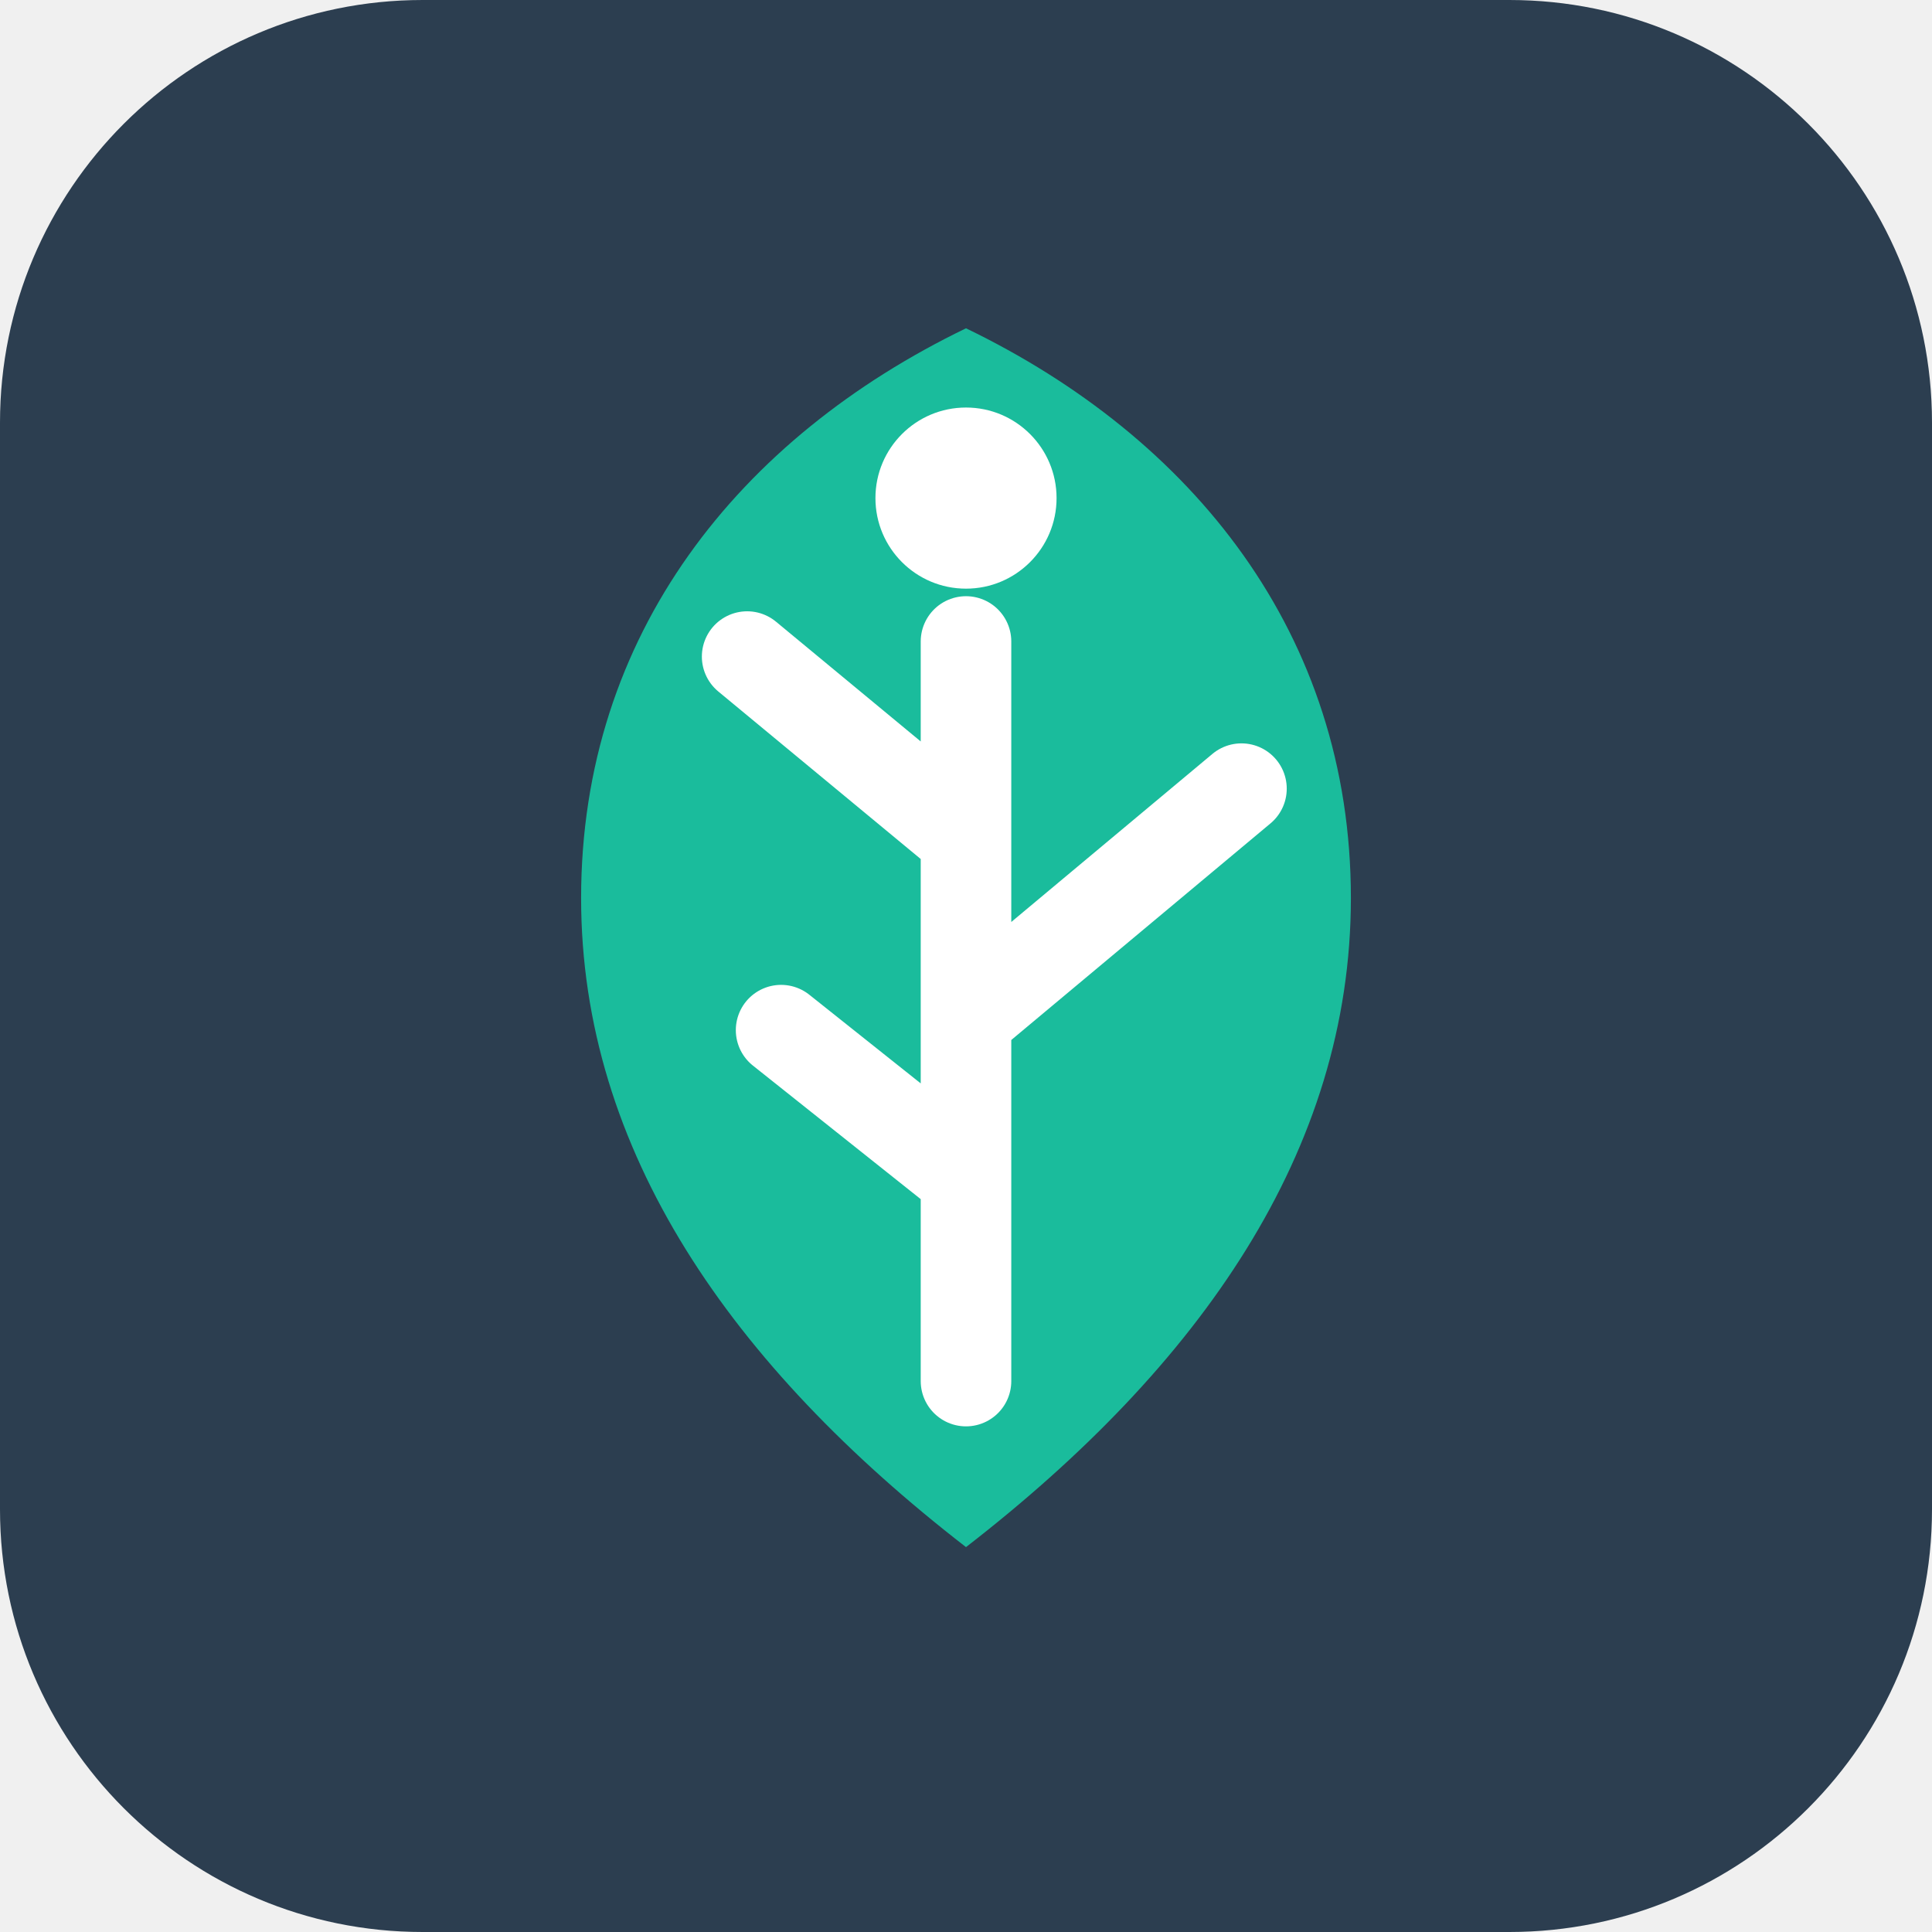
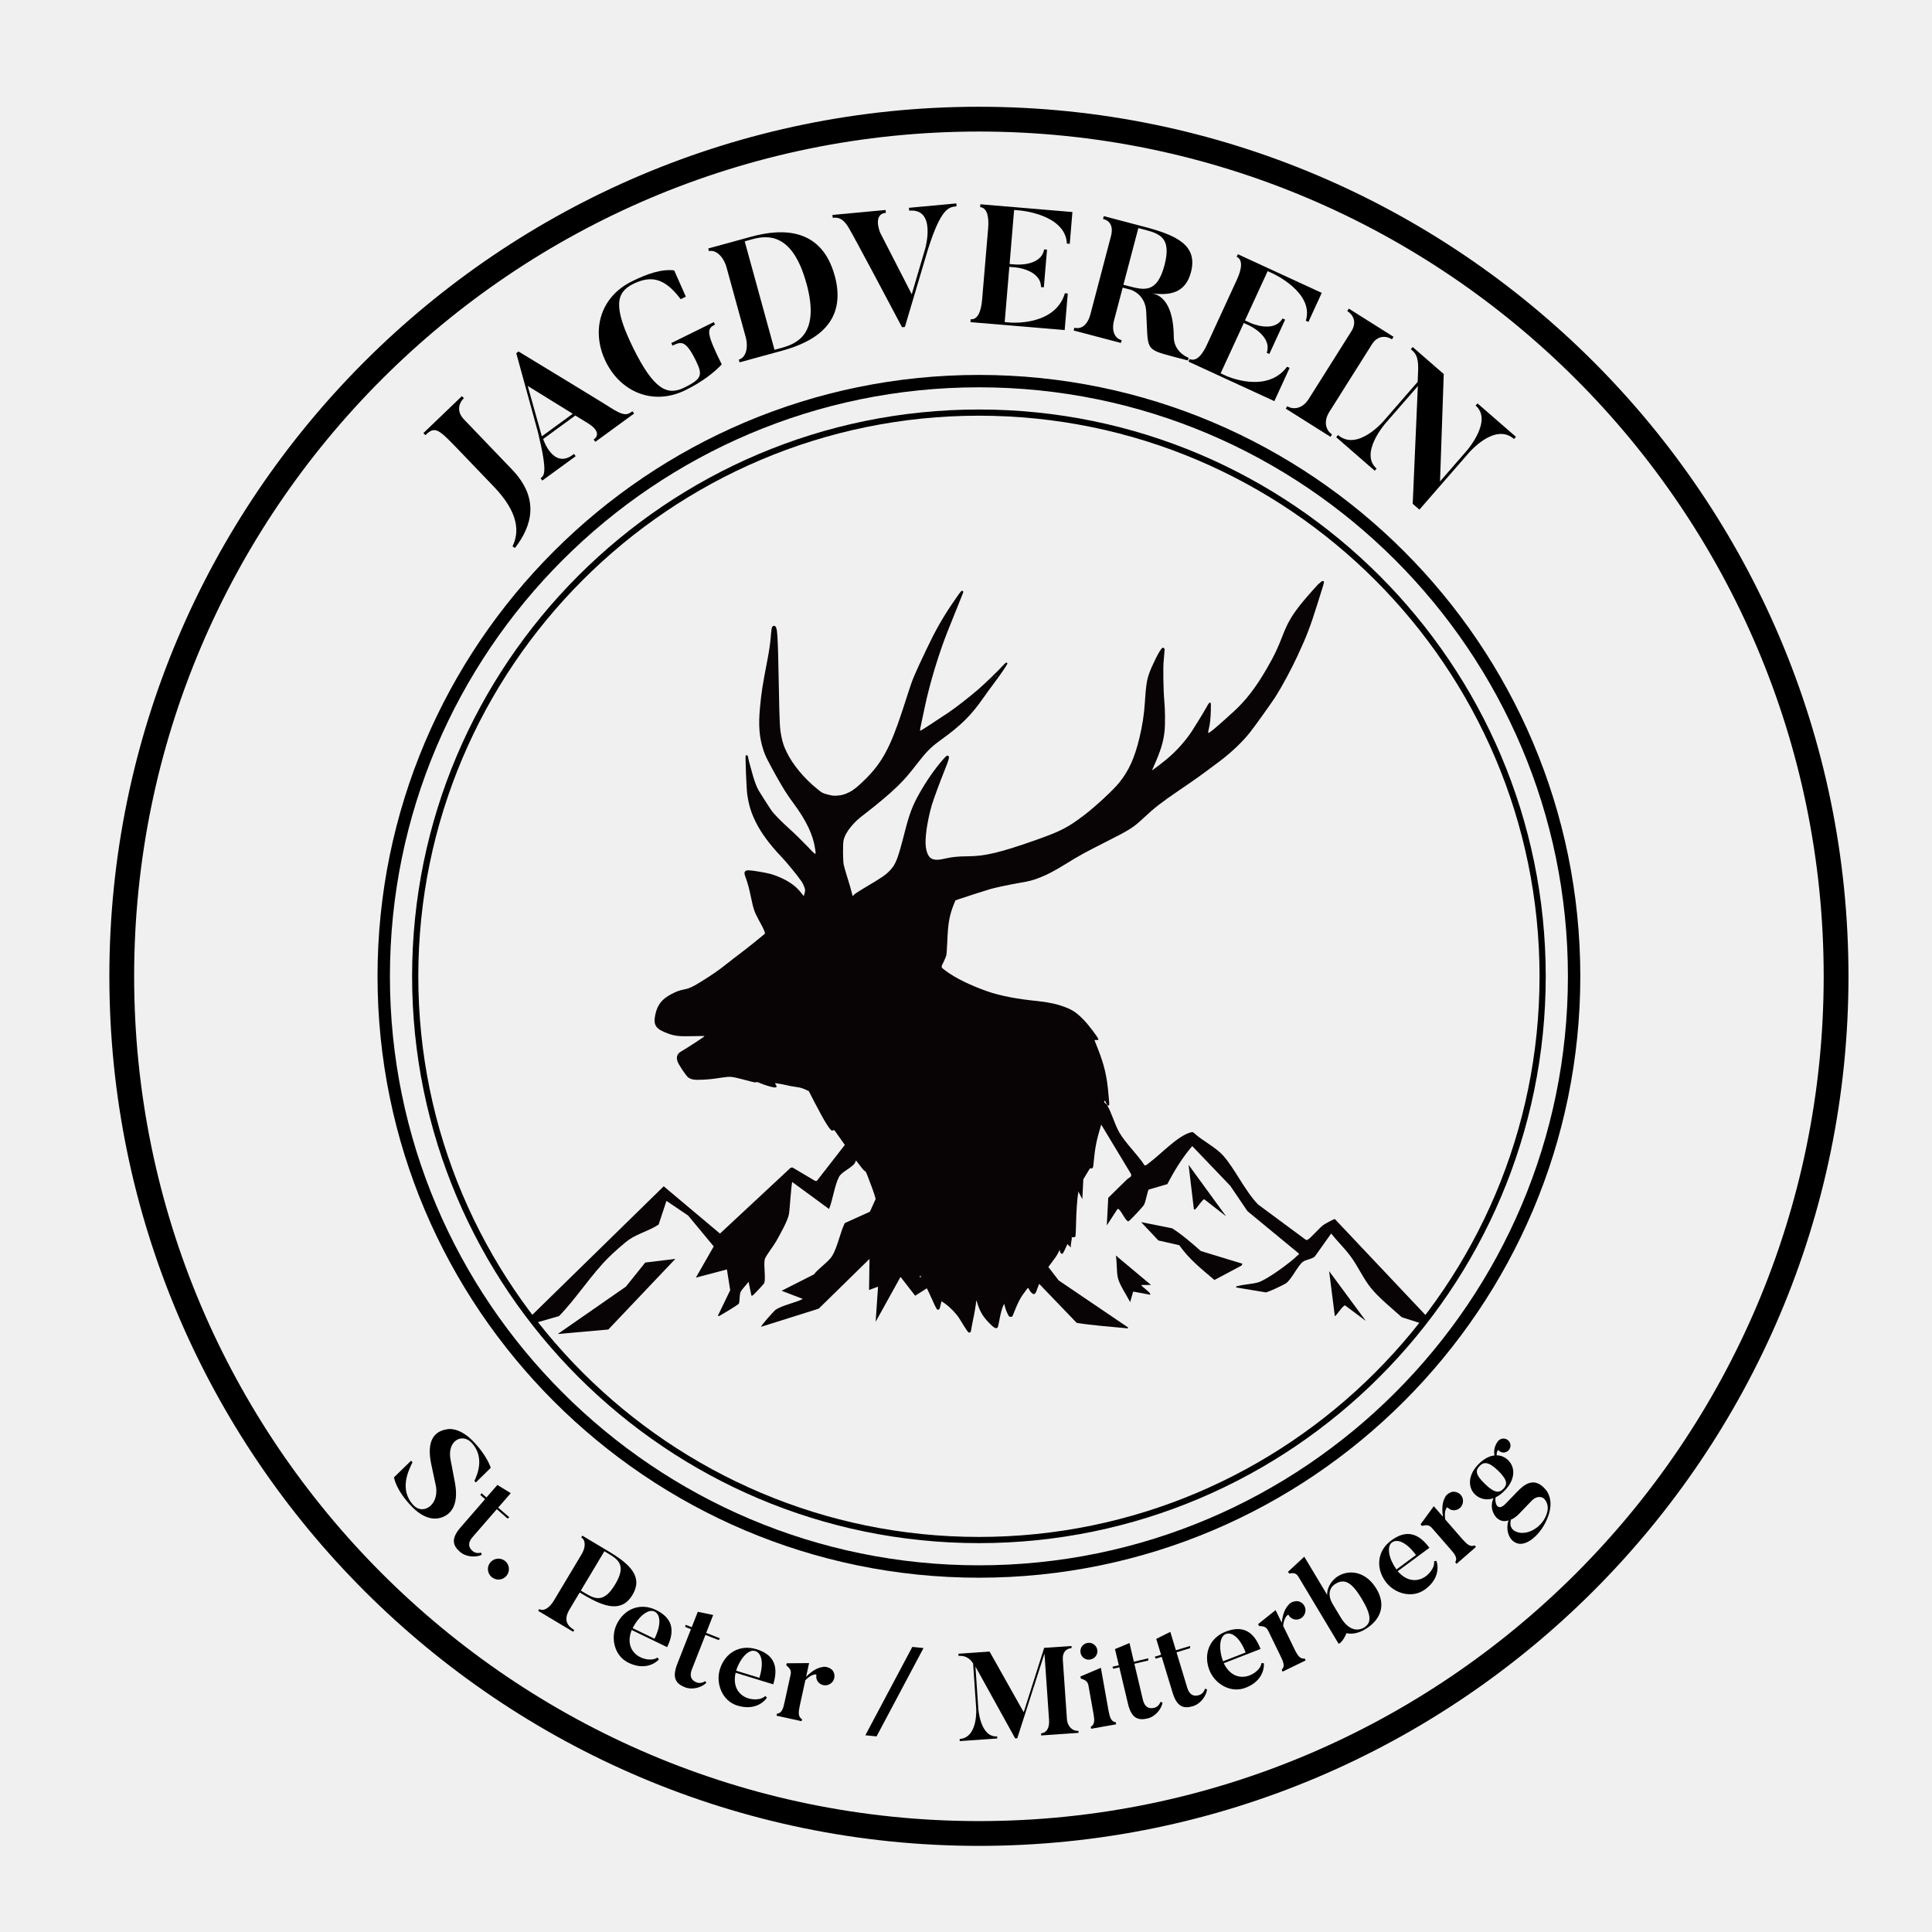
- <svg xmlns="http://www.w3.org/2000/svg" viewBox="0 0 512 512">
-   <rect width="512" height="512" rx="112" fill="#2c3e50" />
-   <path d="M256 410c-62-48-102-105-102-172 0-70 42-122 102-151 60 29 102 81 102 151 0 67-40 124-102 172Z" fill="#1abc9c" />
-   <path d="M256 366V170M256 222l-58-48M256 270l73-61M256 312l-49-39" fill="none" stroke="#fff" stroke-width="24" stroke-linecap="round" stroke-linejoin="round" />
-   <circle cx="256" cy="132" r="24" fill="#fff" />
+ <svg xmlns="http://www.w3.org/2000/svg" id="Ebene_1" data-name="Ebene 1" viewBox="0 0 311.81 311.81">
+   <defs>
+     <style>
+       .cls-1 {
+         fill: none;
+       }
+ 
+       .cls-2, .cls-3 {
+         fill: #080305;
+       }
+ 
+       .cls-3 {
+         fill-rule: evenodd;
+       }
+ 
+       .cls-4 {
+         clip-path: url(#clippath);
+       }
+     </style>
+     <clipPath id="clippath">
+       <circle class="cls-1" cx="157.99" cy="157.57" r="90.98" />
+     </clipPath>
+   </defs>
+   <g>
+     <path d="M157.99,254.63c-53.52,0-97.06-43.54-97.06-97.06s43.54-97.06,97.06-97.06,97.06,43.54,97.06,97.06-43.54,97.06-97.06,97.06ZM157.99,62.51c-52.42,0-95.06,42.65-95.06,95.06s42.65,95.06,95.06,95.06,95.06-42.64,95.06-95.06-42.65-95.06-95.06-95.06Z" />
+     <g class="cls-4">
+       <path class="cls-3" d="M212.85,94.18c-.99,1.06-2.46,2.75-3.03,3.48-1.36,1.74-2,2.86-2.71,4.66-.98,2.51-1.38,3.35-2.59,5.46-1.76,3.07-3.41,5.23-5.37,7.02-2.86,2.62-4.04,3.6-4.16,3.48-.02-.02.02-.31.1-.64.2-.82.29-1.61.33-3.01.02-.98.01-1.19-.07-1.22-.16-.06-.28.09-.64.74-.36.67-1.89,3.17-2.37,3.89-1,1.5-2.36,3.04-3.7,4.19-.61.54-2.11,1.7-2.52,1.97l-.2.13.19-.43c1.23-2.75,1.64-4.08,1.84-5.9.12-1.01.09-3.59-.04-4.9-.15-1.54-.22-5.45-.1-6.47.04-.44.1-1.06.12-1.38.04-.55.03-.6-.11-.67-.12-.07-.18-.05-.33.08-.38.34-1.63,2.86-2.07,4.16-.35,1.05-.49,2-.64,4.43-.13,2.1-.4,3.83-.9,5.91-.79,3.23-1.7,5.24-3.27,7.18-.98,1.21-3.83,3.85-5.65,5.23-2.6,1.97-3.75,2.57-7.49,3.9-6.01,2.13-8.46,2.72-11.35,2.73-1.36,0-2.52.12-3.43.33-1,.24-1.47.28-1.97.18-.72-.15-1.12-.77-1.3-2.03-.18-1.29.22-4.17.95-6.69.25-.87,1.24-3.57,2.03-5.54.78-1.93.89-2.37.61-2.48-.17-.07-.28.01-.77.56-1.26,1.4-2.81,3.62-3.93,5.65-1.08,1.94-1.55,3.19-2.34,6.29-1.06,4.14-1.4,5.02-2.31,5.98-.69.75-1.37,1.21-4.17,2.86-.67.4-1.38.85-1.56,1.01l-.33.3-.09-.38c-.11-.5-.44-1.64-.88-3.04-.2-.63-.41-1.39-.47-1.69-.12-.66-.14-3.17-.03-3.81.13-.68.56-1.5,1.22-2.29.69-.82,1.11-1.21,2.28-2.1,2.02-1.55,3.92-3.15,5.27-4.46,1.08-1.06,1.76-1.84,3.19-3.69,1.45-1.87,2.14-2.56,3.65-3.66,3.41-2.46,4.97-4.01,7.01-6.93.33-.48,1.06-1.49,1.63-2.24,1.18-1.58,2.21-3.09,2.21-3.25,0-.05-.06-.12-.12-.14-.09-.04-.25.09-.64.51-.79.87-2.87,2.88-3.99,3.85-1.37,1.18-3.78,3.06-4.79,3.72-2.23,1.48-4.14,2.73-4.35,2.83-.2.11-.21.11-.21-.04,0-.09.11-.67.25-1.29s.37-1.7.51-2.39c.81-3.9,2.34-8.91,3.81-12.54,1.09-2.68,2.31-5.72,2.37-5.9.07-.23,0-.38-.19-.34-.14.02-.46.46-1.68,2.26-1.52,2.25-2.65,4.26-4.1,7.32-1.87,3.93-2.21,4.75-2.81,6.64-.19.59-.65,2.02-1.03,3.17-1.92,5.86-3.28,8.36-5.92,10.98-1.26,1.24-1.92,1.78-2.63,2.13-.74.38-1.22.51-2,.56-.56.04-.75.01-1.41-.16-.93-.25-.9-.22-1.74-.9-2.12-1.7-3.99-3.95-4.96-5.97-.45-.94-.64-1.49-.82-2.38-.29-1.37-.33-2.1-.44-8.07-.17-8.93-.22-9.73-.67-9.9-.37-.14-.51.17-.59,1.27-.09,1.29-.27,2.56-.59,4.23-.77,3.96-.98,5.33-1.19,7.63-.27,2.91-.13,4.77.52,6.82.32.98.53,1.42,1.9,3.91,1.27,2.28,1.92,3.33,2.99,4.76,2.1,2.86,3.15,5.06,3.49,7.37.16,1.09.2,1.11-1.3-.47-.74-.77-1.95-1.97-2.71-2.65-1.66-1.5-2.7-2.58-3.15-3.25-.53-.8-1.75-2.71-1.96-3.07-.32-.56-.68-1.5-.95-2.49-.14-.52-.35-1.27-.46-1.66-.12-.4-.24-.89-.27-1.1-.04-.29-.09-.39-.2-.43-.08-.02-.17-.01-.21.02-.09.09.12,5.39.25,6.28.26,1.76.61,2.91,1.34,4.41.87,1.77,2.26,3.67,4.16,5.66.86.91,2.47,2.86,3.26,3.98.14.21.35.61.44.88.17.49.17.51.06,1.02-.07.28-.14.48-.17.45-.03-.03-.2-.25-.38-.49-.82-1.08-2-1.92-3.64-2.6-1.04-.43-1.59-.57-3.19-.84-1.57-.26-1.99-.27-2.19-.07s-.18.4.07,1.08c.34.93.56,1.76.87,3.26.33,1.64.57,2.36,1.17,3.43.58,1.03.89,1.66,1,2.01.08.25.08.29-.05.4-.08.07-.81.66-1.62,1.32s-1.85,1.47-2.31,1.81-1.45,1.11-2.21,1.71c-1.26,1-2.26,1.7-4.27,2.94-1.18.73-1.69.96-2.49,1.12-.82.17-1.22.3-2.09.76-1.54.8-2.27,1.74-2.6,3.32-.36,1.72.07,2.34,2.13,3.07,1.08.38,1.75.45,3.93.4,1.04-.03,1.89-.04,1.89-.01,0,.09-2.81,1.92-3.77,2.47-.63.35-.82.85-.61,1.57.14.51,1.43,2.42,1.77,2.65.5.33.95.4,2.15.35s1.82-.12,3.28-.35c.68-.1,1.13-.14,1.48-.11.46.04,1.67.33,3.28.77.47.13.64.15.74.09s.24-.03.69.17c.67.28,1.73.61,2.21.67.42.05.52-.11.28-.43-.09-.12-.14-.22-.13-.23.06-.05,1.16.13,1.81.29.38.1,1.05.22,1.48.28.8.11,1.06.18,1.76.5l.4.18.98,1.9c1.47,2.86,2.47,4.48,2.78,4.48.09,0,.2-.04.24-.08.06-.06.14.02.32.27.53.78,2.72,3.85,3.13,4.4,1.26,1.66,1.47,1.91,1.61,1.94.12.04.22.24.44.82.17.43.48,1.25.7,1.84s.54,1.55.69,2.14c.16.59.43,1.4.6,1.79.34.77,2.12,4.05,2.24,4.12.13.08.4-.04.48-.22.04-.1.11-.18.14-.18.07,0,.73,1.31,1.02,2.02.3.75.55,1.64.8,2.88.12.58.26,1.1.3,1.15.17.2.44.08.64-.29l.19-.35.2.23c.25.29,1.71,3.2,2.47,4.91.59,1.33.7,1.52.9,1.52s.28-.16.41-.79c.07-.33.14-.58.17-.57.03.01.32.21.64.45.79.57,1.78,1.62,2.21,2.32,1.24,2.03,1.42,2.28,1.59,2.28.22,0,.3-.14.35-.65.03-.22.12-.69.2-1.05.27-1.24.57-2.99.57-3.3,0-.29.03-.25.25.42.41,1.26.88,2.02,1.82,3,.81.84,1.16,1.03,1.4.75.05-.06.17-.54.26-1.07.18-1.04.46-2.09.67-2.49l.13-.26.14.54c.07.3.25.76.39,1.04.22.45.28.51.48.53.12.01.26-.02.3-.08.04-.05.23-.48.41-.96.38-.98.79-1.81,1.13-2.32.38-.56.95-1.32,1-1.32.03,0,.11.13.18.29.15.33.56.72.75.72s.33-.2.48-.65c.21-.66.98-2.39,1.29-2.91.16-.27.64-.94,1.07-1.48.43-.55.91-1.24,1.06-1.56l.29-.56.04.25c.06.3.19.43.37.4.12-.02.35-.49,1.08-2.14.19-.44.31-.64.35-.59.12.12.61.09.68-.06.04-.07.09-1.05.11-2.18.04-1.96.18-3.88.35-4.92.12-.74.46-1.99.81-2.93.17-.48.36-1.04.41-1.25l.09-.38.21.29c.25.34.51.47.72.36.17-.09.18-.17.28-1.27.18-1.97.47-3.42,1.03-5.24.42-1.34.54-2.01.6-3.39.05-1.22.08-1.26.4-.53.11.25.17.31.3.29.2-.03.2.09.02-1.87-.24-2.83-.66-4.61-1.68-7.22-.26-.67-.5-1.27-.53-1.35-.05-.13-.03-.14.26-.12.29.02.32,0,.32-.14,0-.23-1.55-2.28-2.34-3.09-1.13-1.16-1.76-1.6-3-2.07-1.27-.49-2.7-.8-4.42-.98-3.35-.33-6.06-.85-8.1-1.56-2.78-.97-5.21-2.16-6.73-3.3-.87-.65-.84-.54-.38-1.46.22-.44.43-.97.46-1.18s.1-1.2.14-2.21c.11-2.9.35-4.2,1.1-6.03l.21-.51.52-.19c.6-.22,4.42-1.44,5.11-1.64.82-.24,3.32-.77,4.73-1,1.56-.26,2.27-.45,3.4-.91,1.24-.51,2.19-1.01,3.95-2.09,2.42-1.49,3.09-1.85,6.36-3.51,4.19-2.11,4.62-2.39,6.43-4.09,1.62-1.52,2.72-2.37,5.53-4.29,2.78-1.89,3.34-2.28,6.54-4.68,1.94-1.46,3.66-3.09,4.94-4.68.72-.9,3.35-4.58,4.05-5.65,1.08-1.67,2.64-4.55,3.7-6.85,1.44-3.11,1.99-4.55,3.13-8.17,1.03-3.25,1.12-3.56,1.08-3.68-.09-.25-.38-.12-.82.34ZM160.84,109.08s-.06.07-.12.12c-.12.09-.12.09-.03-.03s.15-.15.15-.09Z" />
+       <g>
+         <path class="cls-2" d="M232.18,214.5l-5.94-1.91c-1.59-1.44-3.67-3.09-5.01-4.75-1.19-1.48-2.09-3.51-3.24-5.06-.95-1.29-2.15-2.44-3.15-3.7l-2.63,3.7c-.5.47-1.48.48-1.99.91-.83.7-1.76,2.75-2.65,3.41-.36.26-2.91,1.46-3.28,1.48l-4.81-.8c.05-.26.28-.22.46-.26.98-.25,2.19-.28,3.13-.56,1.42-.43,5.25-3.23,6.34-4.34.09-.09.27-.11.22-.31l-8.31-6.85-2.77-4.09-6.13-6.4c-1.61,1.87-2.88,3.95-4.02,6.14l-3.01.88c-.18.18-.49,2.01-.76,2.47-.18.31-2.17,2.45-2.43,2.59-.18.16-.21.03-.33-.08-.41-.37-.82-1.31-1.2-1.7-.11-.11-.12-.19-.32-.14l-1.72,2.64.23-4.45c1-1.02,2.05-1.99,3.06-3,.26-.26.81-.35.61-.86l-5.56-9.22c-1.75-2.07-3.73-3.92-5.53-5.94-.78-.87-6.23-7.63-6.72-7.52l-2.78,6.19-2.8,2.48c-.39,2.11-.25,4.6-.72,6.66-.24,1.03-.91,2.09-1.15,3.14-.16.12-3.03-1.66-3.56-1.79-.14-.03-.26-.11-.4,0l-3,4.39c-.29,1.33-.89,2.62-1.21,3.93-.05.2,0,.22.19.19l3.1-1.25-3.96,15.49c1.61-1.19,3.27-2.31,4.86-3.51,1.36-1.03,3.03-2.24,4.3-3.35,1.02-.9,1.78-2.04,2.84-2.9l-.26,12.53-6.03-3.94-6.44,4.08-2.36-3.04-4.02,7.25.39-5.67-1.45.53.07-5.01-8.2,8.03-9.28,2.92c-.14-.11,2.13-2.62,2.33-2.75,1.14-.74,3.14-1.11,4.4-1.74l-3.43-1.32,5.21-2.64c.72-.96,2.36-2.02,2.95-2.99.84-1.37,1.29-3.78,2.03-5.29l4.06-1.84,3.78-8.42-3.98-4.15-2.25,4.74c-.58.82-2.09,1.37-2.54,2.21-.71,1.33-1,3.72-1.61,5.18l-5.93-4.35c-.16.21-.41,4.46-.54,5.19-.2,1.09-1.48,3.33-2.07,4.39-.35.63-1.74,2.43-1.84,2.91-.21.94.22,3.16-.1,3.86-.05.11-1.5,1.67-1.65,1.78-.13.1-.17.26-.4.2l-.46-2.24c-.29.46-1.15,1.27-1.31,1.72s-.1,1.57-.27,1.84c-.1.16-2.9,1.86-3.17,1.97-.08.03-.22.02-.19-.06l1.98-4.1-.53-3.35-5.01,1.32,2.88-5.04-4.13-4.98-3.5-2.37-1.26,3.82c-1.38.94-3.38,1.48-4.72,2.4-.83.57-2.5,2.07-3.25,2.81-2.88,2.82-5.26,6.65-8.11,9.57l-6.4,1.84,23.3-22.79,9.08,7.63,11.41-10.63.29-.04,3.66,2.17h.27s7.86-10.1,7.86-10.1l5.66,5.14,9.16-10.62c2.6-4.22,5.76-7.69,9.96-10.35,5.21,4.04,9.3,9.25,14.18,13.65.8,1.34,1.23,3.14,2,4.46,1.02,1.76,2.94,3.55,4.07,5.3.22.11.66-.33.85-.47,1.77-1.33,4.49-4.25,6.53-4.82.18-.05.34-.11.52,0,1.37,1.31,3.6,2.36,4.82,3.76,1.95,2.23,3.46,5.63,5.6,7.85l7.66,5.67c.14.1.24.07.38,0,.39-.18,1.91-1.94,2.52-2.37.21-.15,1.71-.99,1.84-.94l16.75,17.74Z" />
+         <path class="cls-2" d="M166.09,188.11l-1.83,1.14c.44.5,1.02.94,1.45,1.45.25.3.42.9.74,1.11.49.31,1.38.21,1.91.6.29.21,2.02,2.61,2.17,2.98.19.46.19,1.15.41,1.57.32.63,1.86,2.06,2.01,2.62.13.51-.24,1.18-.1,1.75l-6.4-5.8c-.3-.06-.18.13-.2.33-.03.37-.18,1.46-.11,1.69.1.33,1.55,1.51,1.89,1.94.1.13.26.17.2.4-.11.11-2.83-.63-3.02-.73-.3-.17-2.07-1.93-2.44-2.31-1.21-1.25-2.29-2.75-3.51-4.01,0-.27,3.04-1.14,3.11-1.58l-.34-13.79,4.07,10.66Z" />
+         <path class="cls-2" d="M182.06,214.24c.03.23-.3.13-.44.11-2.61-.25-5.28-.44-7.85-.85l-10.83-11.26,4.88.46,3.04,3.95,11.2,7.59Z" />
+         <polygon class="cls-2" points="109 203.17 98.18 214.57 90.01 215.3 101.02 207.65 104.13 203.77 109 203.17" />
+         <path class="cls-2" d="M171.28,182.96l5.23,4.6-1.67,2.77-.16,3.2-1.84-3.5-2.04-1.25c-.38-1.31-.44-2.98-.9-4.24-.52-1.43-2.56-4-2.83-5.21-.16-.7.04-1.85.11-2.61.02-.19-.11-.38.19-.33l3.96,3.83-.03,2.74Z" />
+         <path class="cls-2" d="M200.53,203.96l-.17.3-4.36,2.32c-2.04-1.73-4.14-3.4-5.67-5.61l-3.38-.77-2.78-2.96,5,1c1.67,1.05,3.15,2.38,4.64,3.67l6.72,2.05Z" />
+         <path class="cls-2" d="M185.76,207.38h-1.58c.1.32,1.68,1.3,1.45,1.58l-2.75-.51-.48,1.7c-.53-1.04-1.76-2.85-1.99-3.95s-.12-2.44-.32-3.57l5.67,4.75Z" />
+         <path class="cls-2" d="M197.89,196.31l-3.52-2.75c-.26-.04-1.08,1.25-1.36,1.5-.14.12-.18.28-.33.06l-.85-7.12,6.06,8.31Z" />
+         <path class="cls-2" d="M220.44,213.19l-3.36-2.51c-.39,0-1.49,1.83-1.65,1.72l-.92-7.25,5.93,8.04Z" />
+       </g>
+     </g>
+   </g>
+   <path d="M157.99,297.91c-77.38,0-140.34-62.96-140.34-140.34S80.61,17.23,157.99,17.23s140.34,62.96,140.34,140.34-62.96,140.34-140.34,140.34ZM157.99,21.23c-75.18,0-136.34,61.16-136.34,136.34s61.16,136.34,136.34,136.34,136.34-61.16,136.34-136.34S233.17,21.23,157.99,21.23Z" />
+   <path d="M157.99,249.05c-50.44,0-91.48-41.04-91.48-91.48s41.04-91.48,91.48-91.48,91.48,41.04,91.48,91.48-41.04,91.48-91.48,91.48ZM157.99,67.09c-49.89,0-90.48,40.59-90.48,90.48s40.59,90.48,90.48,90.48,90.48-40.59,90.48-90.48-40.59-90.48-90.48-90.48Z" />
+   <g>
+     <path d="M74.55,63.94l.32.33c-.88.84-1.18,2.18.02,3.43l7.75,8.08c4.52,4.71,3.2,9.14.47,12.66l-.4-.26c1.1-2.22,1.09-5.36-2.98-9.61l-5.46-5.69c-3.53-3.68-4.02-4.19-5.62-2.65l-.32-.33,6.22-5.97Z" />
+     <path d="M102.07,66.37l.27.37-6.26,4.57-.27-.37c1.71-1.25-1.14-2.76-1.14-2.76l-1.82-1.12-5.19,3.79s1.65,5.11,4.98,2.41l.27.37-5.39,3.93-.27-.37c.54-.46,1.21-.68-.43-7.44l-3.5-12.75.37-.27c14.76,8.96,15.37,9.39,15.37,9.39,2.02,1.21,2.4.63,3.01.26ZM92.44,66.78l-7.27-4.49,2.28,8.13,4.99-3.64Z" />
+     <path d="M115.2,51.98l.2.41c-1.36.67-1.45,1.29,1.08,6.42-1.22,1.33-3.24,2.87-5.84,4.15-5.25,2.59-10.48.27-12.86-4.57-2.39-4.84-1.05-10.39,4.2-12.98,2.53-1.25,4.83-2.02,6.83-1.77l1.88,4.24-.83.41c-2.58-3.44-4.79-3.89-7.68-2.46-2.77,1.37-3.26,3.69.04,10.38,3.3,6.68,5.49,7.69,8.21,6.35,2.84-1.4,3.03-2.01,1.87-4.37-1.63-3.31-2.37-3.09-3.76-2.41l-.2-.41,6.85-3.38Z" />
+     <path d="M134.71,44.46c2.09,7.63-3.25,10.7-8.45,12.13l-6.9,1.89-.12-.44c1.12-.31,1.59-1.9,1.1-3.67l-3.08-11.21c-.44-1.62-1.68-2.94-2.83-2.62l-.12-.44,6.9-1.89c5.2-1.43,11.4-1.38,13.5,6.27ZM130.14,45.71c-2.24-8.16-6.24-7.79-8.8-7.08l-1.15.32,4.81,17.51,1.15-.32c2.56-.7,6.23-2.3,4-10.43Z" />
+     <path d="M154.34,32.84l.04.46c-1.24.12-2.48.23-4.61,6.93l-3.73,12.54-.46.04c-8.08-15.28-8.42-15.71-8.42-15.71-1.09-2.08-2.06-2.01-2.77-1.95l-.04-.46,8.58-.8.04.46c-2.21.21-.9,3.24-.9,3.24l5.08,9.9,2.17-7.36s1.87-6.54-2.58-6.13l-.04-.46,7.63-.71Z" />
+     <path d="M172.33,47.38l-.5,5.89-15.21-1.28.04-.46c1.13.1,1.68-1.27,1.84-3.11l.98-11.59c.14-1.67-.1-3.3-1.29-3.4l.04-.46,14.85,1.25-.43,5.13-.46-.04c-.23-4.72-7.55-5.34-7.55-5.34l-.97-.08-.73,8.72.97.08s4.11.35,4.61-2.44l.46.04-.51,6.08-.46-.04c-.03-2.83-4.14-3.18-4.14-3.18l-.97-.08-.75,8.91.97.08s7.16.6,8.75-4.73l.46.04Z" />
+     <path d="M191.84,57.73l-.12.45-2.41-.63c-4.66-1.25-3.98-1.08-4.32-7.25-.15-2.93-2.57-3.56-2.57-3.56l-1.23-.32-1.38,5.24c-.47,1.78.12,2.95,1.22,3.24l-.12.45-7.63-2.01.12-.45c1.13.3,2.14-.45,2.6-2.23l3.29-12.5c.43-1.62-.12-2.53-1.27-2.83l.12-.45,6.5,1.71c5.22,1.37,8.72,2.97,7.57,7.34-.84,3.2-3.14,3.85-6.36,3.4,1.75.27,3.55,1.97,3.59,7.03,0,2.13,1.72,3.14,2.39,3.38ZM187.94,42.8c1.2-4.56-.87-5.11-3.41-5.78l-.81-.21-2.41,9.15.81.21c2.54.67,4.62,1.19,5.82-3.37Z" />
+     <path d="M208.14,59.37l-2.47,5.37-13.86-6.38.19-.42c1.03.48,2.02-.62,2.79-2.3l4.86-10.56c.7-1.53,1.03-3.14-.06-3.63l.19-.42,13.54,6.24-2.15,4.68-.42-.19c1.4-4.52-5.27-7.59-5.27-7.59l-.89-.41-3.66,7.95.89.41s3.74,1.72,5.17-.72l.42.19-2.55,5.54-.42-.19c.93-2.67-2.81-4.4-2.81-4.4l-.89-.41-3.74,8.12.89.41s6.52,3,9.83-1.47l.42.19Z" />
+     <path d="M224.9,54.37l-.25.39c-.99-.62-2.34-.61-3.23.81l-6.89,10.93c-.98,1.56-.52,3,.45,3.61l-.25.39-7.22-4.55.25-.39c.99.62,2.47.4,3.45-1.16l6.89-10.93c.9-1.42.35-2.63-.66-3.27l.25-.39,7.22,4.55Z" />
+     <path d="M244.65,70.5l-.3.35c-3.07-2.71-7.26,2.2-7.26,2.2l-8.01,9.2-1.08-.94.83-19-5.23,6.01s-4.25,4.85-1.43,7.3l-.3.35-6.22-5.41.3-.35c3.09,2.69,7.3-2.2,7.3-2.2l5.55-6.38.07-1.7c.12-2.77-.67-3.07-1.17-3.57l.3-.35,5.01,4.36-.6,17.33,4.32-4.97s4.25-4.85,1.42-7.28l.3-.35,6.2,5.39Z" />
+   </g>
+   <g>
+     <path d="M70.61,245.05s-1.83.47-4.08-1.83c-2.71-2.78-2.94-4.79-2.94-4.79l2.75-2.68.24.24c-.57,1.17-2.29,4.44.2,6.99,1.49,1.53,4.03-.02,3.6-3.01l-.76-3.56c-.71-3.27-.02-5.43,2.7-5.76,0,0,1.77-.36,3.98,1.9,2.39,2.45,2.9,4.35,2.9,4.35l-2.4,2.35-.24-.24c.49-1.01,1.73-3.92-.5-6.21-1.51-1.54-3.94-.26-3.34,2.79l.69,3.63c.6,3.1-.18,5.4-2.79,5.85Z" />
+     <path d="M77.64,250.6l.11.33c-.92.45-2.5.4-3.51-.47-1.19-1.04-1.48-2.13.1-3.96l3.95-4.55-.76-.66.18-.3.8.69,1.76-2.02,2.16,1.32-2.03,2.34,1.8,1.56-.28.2-1.74-1.51-3.91,4.5c-.73.85-.75,1.6,0,2.25.44.38,1.03.37,1.37.26Z" />
+     <path d="M79.41,254.58c-.74-.58-.89-1.63-.31-2.37.58-.74,1.64-.88,2.39-.3.73.56.86,1.63.29,2.37-.58.74-1.63.86-2.36.3Z" />
+     <path d="M93.56,257l-1.67,2.8c-1.16,1.94.06,2.83.79,3.27l-.17.29-5.65-3.38.17-.29c.72.43,1.67-.21,2.37-1.38l4.47-7.47c.64-1.06.7-2.26-.06-2.71l.17-.29,4.34,2.6c3.42,2.04,5.48,4.09,3.76,6.96-1.71,2.87-4.49,2.02-7.91-.02l-.62-.37ZM93.74,256.71l.62.37c1.68,1.01,3.1,1.67,4.92-1.37,1.83-3.06.56-3.98-1.12-4.98l-.62-.37-3.8,6.35Z" />
+     <path d="M107.68,265.84l-5.73-2.77c-.71,1.83-.25,3.19.82,4.04.87.69,2.48,1.02,3.34.4l.23.31c-.74.8-2.49,1.71-4.9.54-2.36-1.14-2.92-4.1-1.91-6.21,1.23-2.54,3.84-3.52,6.32-2.32,2.61,1.26,3.18,3.21,1.82,6.01ZM105.64,264.47c1.1-2.27.98-3.9-.01-4.38-1.06-.51-2.68.95-3.52,2.68l3.53,1.71Z" />
+     <path d="M113.79,271.31l.21.28c-.72.73-2.22,1.21-3.46.72-1.47-.58-2.11-1.52-1.23-3.77l2.2-5.6-.93-.37.07-.34.99.39.98-2.49,2.48.52-1.13,2.89,2.22.87-.2.29-2.14-.84-2.18,5.55c-.41,1.04-.17,1.76.76,2.12.54.21,1.1,0,1.37-.21Z" />
+     <path d="M124.8,271.84l-6.08-1.87c-.42,1.92.23,3.19,1.43,3.87.96.55,2.61.63,3.36-.12l.27.27c-.61.9-2.2,2.06-4.77,1.28-2.5-.77-3.51-3.61-2.83-5.85.83-2.7,3.26-4.06,5.9-3.25,2.77.85,3.63,2.69,2.72,5.67ZM122.56,270.79c.74-2.41.37-4.01-.68-4.33-1.13-.35-2.51,1.34-3.07,3.18l3.75,1.15Z" />
+     <path d="M134.39,269.62c.49.66.34,1.61-.31,2.08-.66.49-1.58.37-2.08-.29-.23-.34-.32-.7-.24-1.06.05-.21-.8-.2-1.78.82l-.89,4.06c-.24,1.09-.31,1.88.35,2.23l-.07.33-4.04-.89.07-.33c.81-.07,1.01-.86,1.23-1.88l.95-4.34c.15-.66.03-1-.68-1.58l.07-.33,3.61-.03-.48,2.21c1.39-1.39,2.26-1.51,2.77-1.6.45-.08,1.17.16,1.53.6Z" />
+     <path d="M141.47,280.24l-1.81-.18,7.58-14.26,1.81.18-7.58,14.26Z" />
+     <path d="M174.05,279.33l.02.34-6.03.42-.02-.34c.84-.06,1.39-.82,1.29-2.17l-.74-10.7-4.39,13.66-.34.02-6.41-11.59.46,6.75s.28,4.71,3.04,4.52l.02.34-6.05.42-.02-.34c2.99-.21,2.67-4.92,2.67-4.92l-.5-7.28c-.85-1.29-1.85-1.22-2.35-1.22l-.02-.34,5.03-.35,5.51,9.79,3.3-10.39,4.41-.3.02.34c-.86.06-1.5.64-1.42,1.86l.66,9.54c.09,1.36,1,2.02,1.86,1.96Z" />
+     <path d="M180.08,277.96l.06.33-4.04.72-.06-.33c.71-.37.6-1.2.42-2.21l-.78-4.37c-.12-.67-.37-.91-1.25-1.2l-.06-.33,3.3-1.4,1.23,6.87c.2,1.1.43,1.85,1.18,1.92ZM175.97,267.84c-.75.13-1.44-.35-1.58-1.1-.13-.75.35-1.44,1.1-1.58s1.46.35,1.6,1.09-.37,1.45-1.12,1.58Z" />
+     <path d="M187.3,274.67l.33.11c-.17,1.01-1.13,2.26-2.43,2.57-1.54.36-2.6-.04-3.16-2.4l-1.39-5.86-.97.23-.14-.32,1.03-.24-.62-2.61,2.34-.98.71,3.02,2.32-.55v.35s-2.24.53-2.24.53l1.37,5.8c.26,1.09.86,1.54,1.83,1.31.56-.13.9-.62,1.01-.96Z" />
+     <path d="M194.47,272.55l.34.09c-.11,1.02-.99,2.33-2.27,2.72-1.51.46-2.6.12-3.3-2.2l-1.75-5.76-.96.29-.16-.31,1.02-.31-.78-2.57,2.27-1.13.9,2.97,2.28-.69.02.35-2.2.67,1.73,5.71c.32,1.07.95,1.49,1.91,1.2.56-.17.86-.68.95-1.02Z" />
+     <path d="M203.44,266.13l-5.93,2.3c.86,1.77,2.16,2.36,3.52,2.15,1.09-.17,2.44-1.12,2.57-2.18l.38.04c.08,1.09-.45,2.99-2.95,3.95-2.44.95-5-.66-5.84-2.84-1.02-2.63.04-5.21,2.61-6.21,2.7-1.05,4.51-.14,5.64,2.77ZM201.04,266.7c-.91-2.35-2.19-3.38-3.21-2.98-1.1.43-1.13,2.61-.44,4.4l3.65-1.42Z" />
+     <path d="M209.6,258.45c.79.21,1.27,1.05,1.04,1.83-.21.79-1.01,1.27-1.82,1.06-.39-.12-.68-.36-.84-.68-.1-.2-.75.34-.89,1.74l1.82,3.74c.49,1.01.92,1.67,1.66,1.53l.15.31-3.72,1.81-.15-.31c.6-.56.26-1.3-.2-2.24l-1.94-3.99c-.3-.61-.59-.8-1.51-.82l-.15-.31,2.82-2.26.99,2.03c.23-1.96.83-2.58,1.18-2.97.3-.35,1.02-.61,1.57-.47Z" />
+     <path d="M222.14,256.41c1.66,2.76.59,5.1-1.81,6.54-1.03.62-2.12.85-3.03.63-.3.9-1.14,1.92-1.3,1.64l-6.41-10.69c-.35-.58-.68-.74-1.53-.57l-.18-.29,2.62-2.43,3.7,6.17c-.07-1.36.94-2.55,1.77-3.04,1.92-1.15,4.54-.67,6.17,2.04ZM219.77,258.02c-1.65-2.74-2.81-3.26-4.22-2.41-1.17.7-1.21,2.03-.48,3.25l1.31,2.18c1.3,2.16,2.78,2.23,3.76,1.64,1.25-.75,1.21-2.03-.37-4.65Z" />
+     <path d="M230.7,249.8l-5.12,3.78c1.29,1.48,2.7,1.71,3.96,1.16,1.01-.45,2.06-1.72,1.91-2.77l.38-.06c.36,1.03.35,3-1.81,4.59-2.11,1.56-4.99.68-6.38-1.21-1.67-2.27-1.33-5.04.89-6.67,2.33-1.72,4.32-1.32,6.17,1.19ZM228.53,250.97c-1.5-2.03-3-2.68-3.88-2.03-.95.7-.41,2.81.73,4.36l3.15-2.33Z" />
+     <path d="M234.64,240.76c.82,0,1.5.68,1.48,1.49,0,.82-.64,1.49-1.48,1.5-.41-.01-.75-.17-.99-.44-.14-.17-.63.52-.4,1.92l2.73,3.14c.74.84,1.32,1.37,2,1.04l.22.26-3.12,2.72-.22-.26c.43-.69-.09-1.33-.78-2.11l-2.92-3.35c-.45-.51-.78-.62-1.67-.4l-.22-.26,2.13-2.92,1.48,1.7c-.29-1.95.13-2.71.36-3.18.2-.41.82-.85,1.39-.87Z" />
+     <path d="M243.78,233.35c-.02.62-.56,1.1-1.18,1.08-.31-.02-.57-.16-.74-.38-.1-.12-.36.29-.3.83.69,0,1.33.29,1.85.79,1.16,1.13,1.18,3.09-.53,4.86-.54.56-1.02.91-1.49,1.11-.2.55.13,2.57,1.6,1.05l1.95-2.01c.96-.99,2.69-2.55,4.59-.18,0,0,1.14,1.24.53,3.57-.82,3.1-3.48,5.59-5.2,5.01-1.54-.51-1.84-2.5-1.39-3.71-.56.21-1.28.21-1.93-.42,0,0-1.32-1.25-.51-3.16-1.01.41-2.2.15-2.97-.59-1.16-1.13-1.18-3.09.51-4.84.92-.95,1.8-1.37,2.63-1.46-.2-1,.2-1.79.46-2.17.21-.33.61-.58,1.04-.55.62.02,1.11.55,1.08,1.18ZM241.78,237.35c-1.61-1.56-2.37-1.38-2.97-.76-.7.72-.74,1.37.87,2.93s2.34,1.4,2.95.77c.64-.66.75-1.38-.85-2.94ZM243.85,245.25c-.53,2.04,1.61,2.14,1.61,2.14,1.71.13,3.74-1.28,4.26-3.39.34-1.5-.63-2.22-.63-2.22,0,0-.89-.61-1.9.44l-1.89,1.96c-.15.16-.67.75-1.44,1.08Z" />
+   </g>
</svg>
